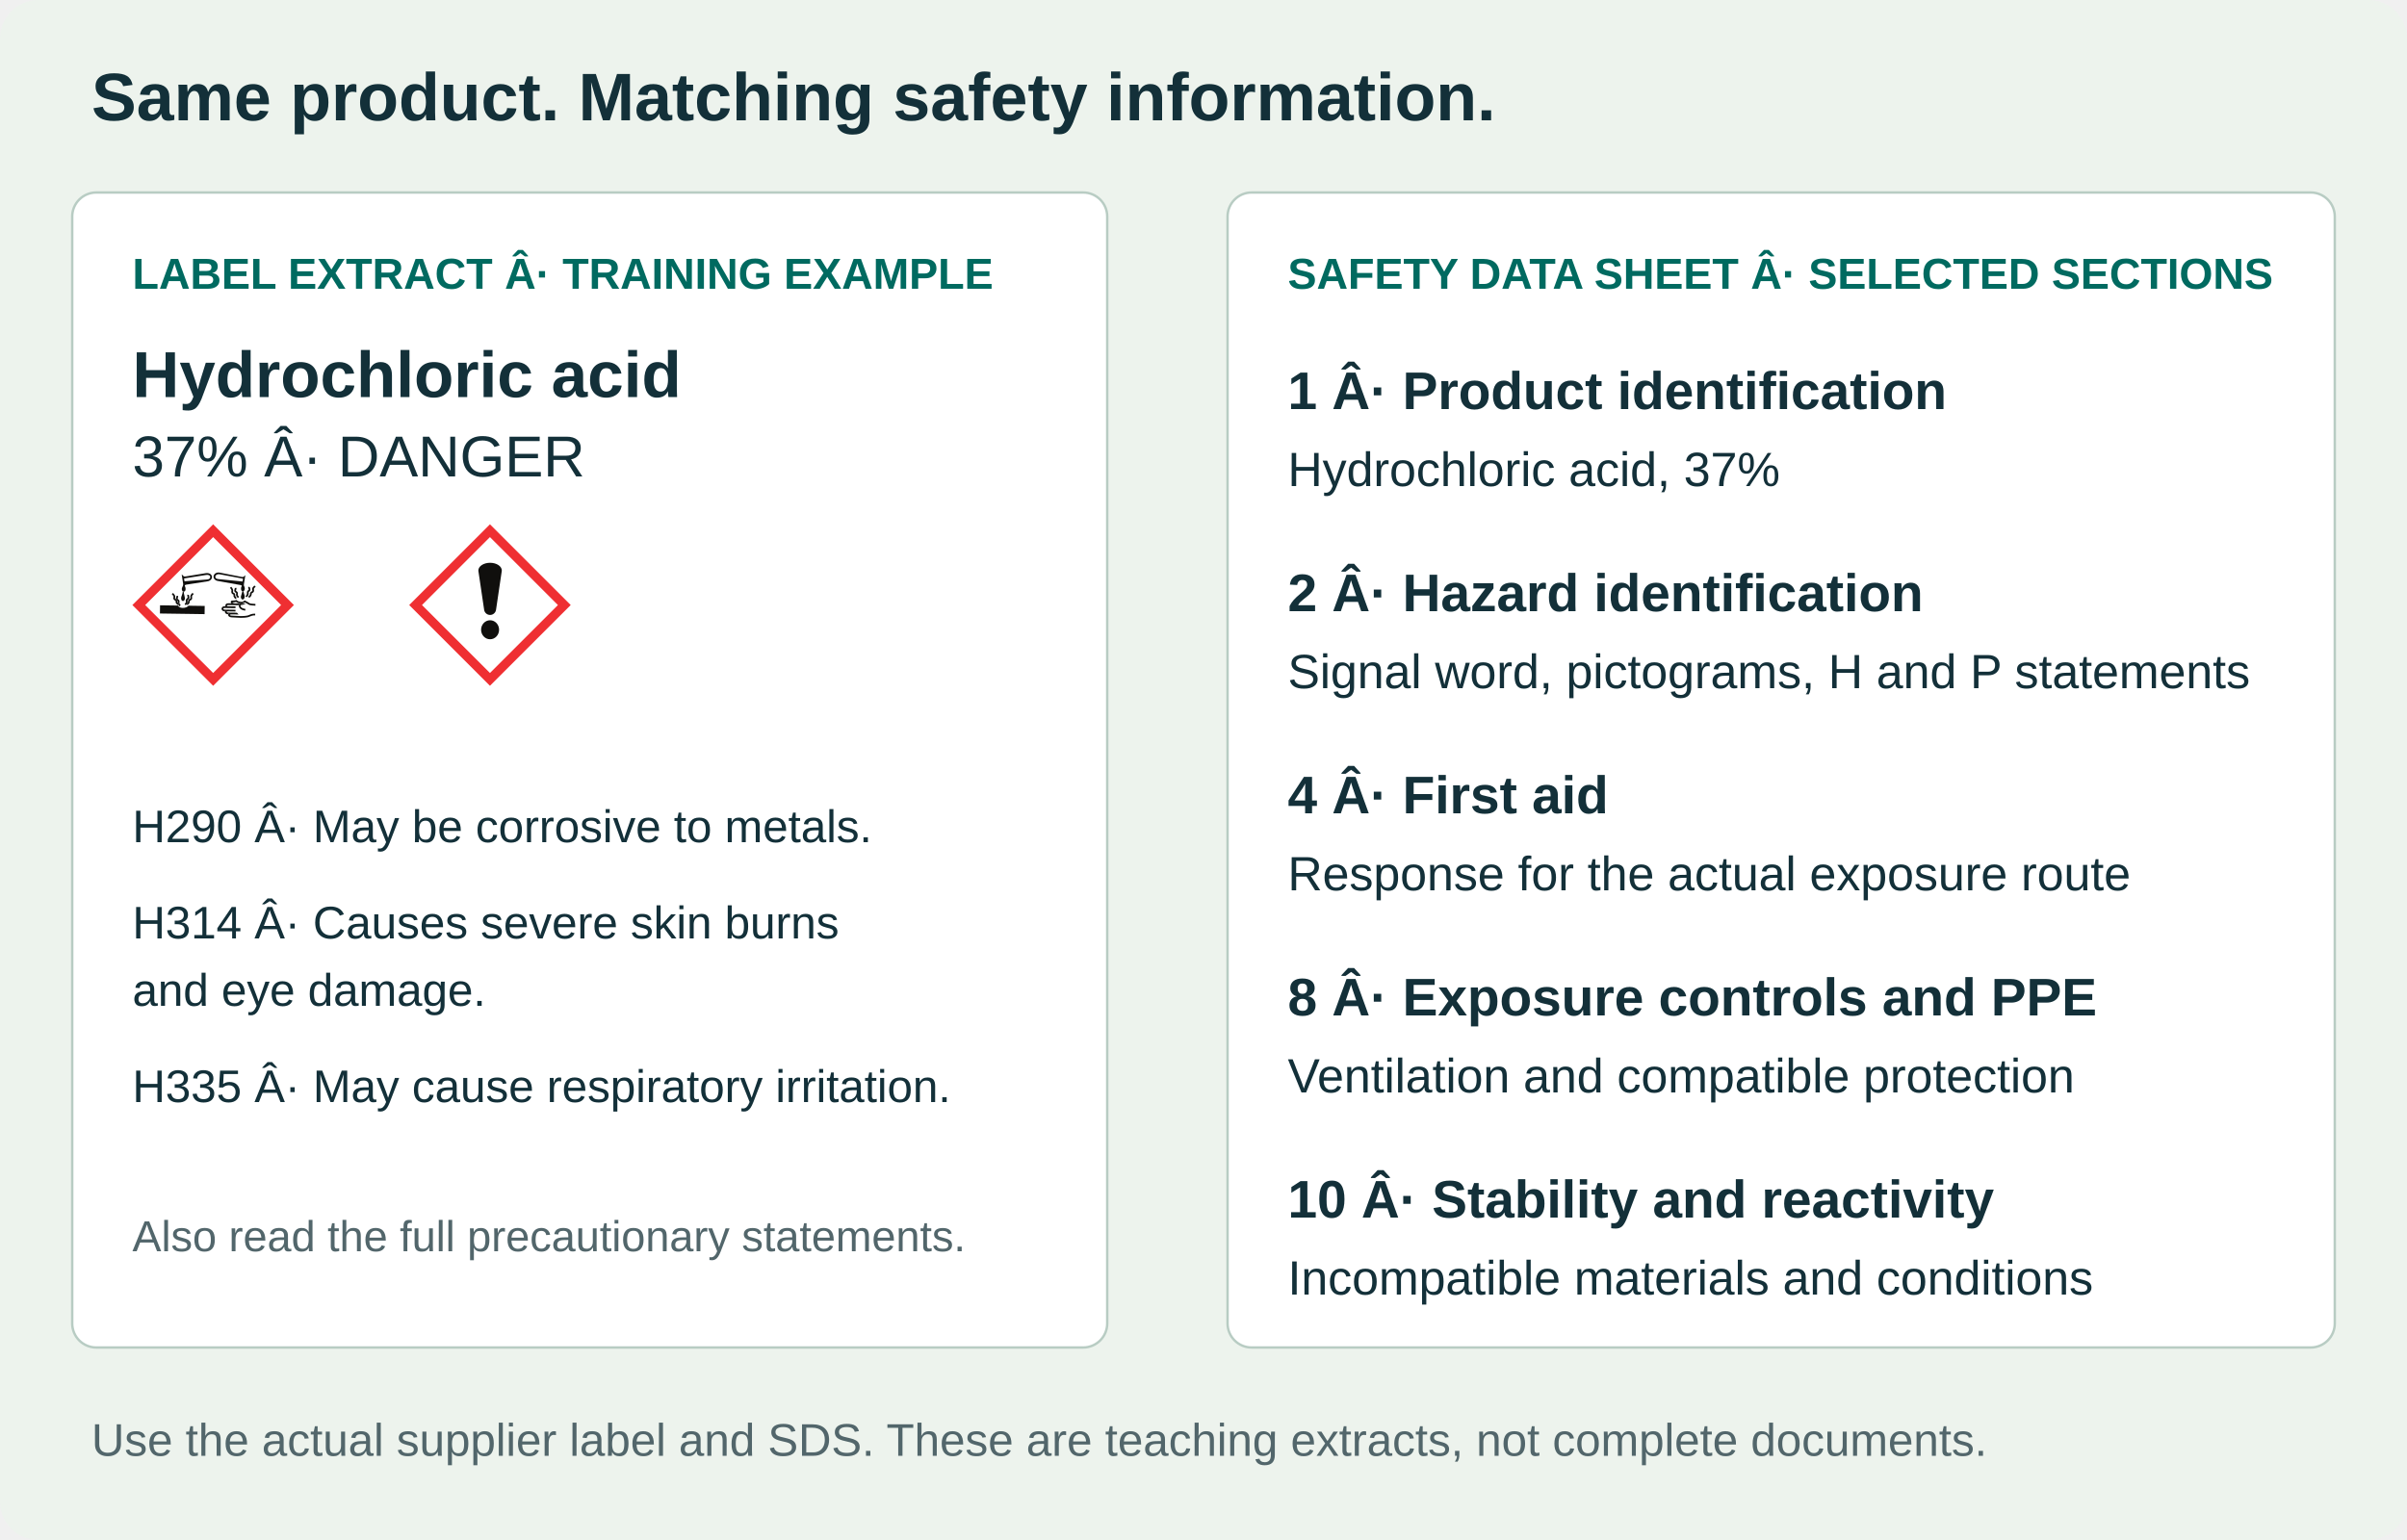
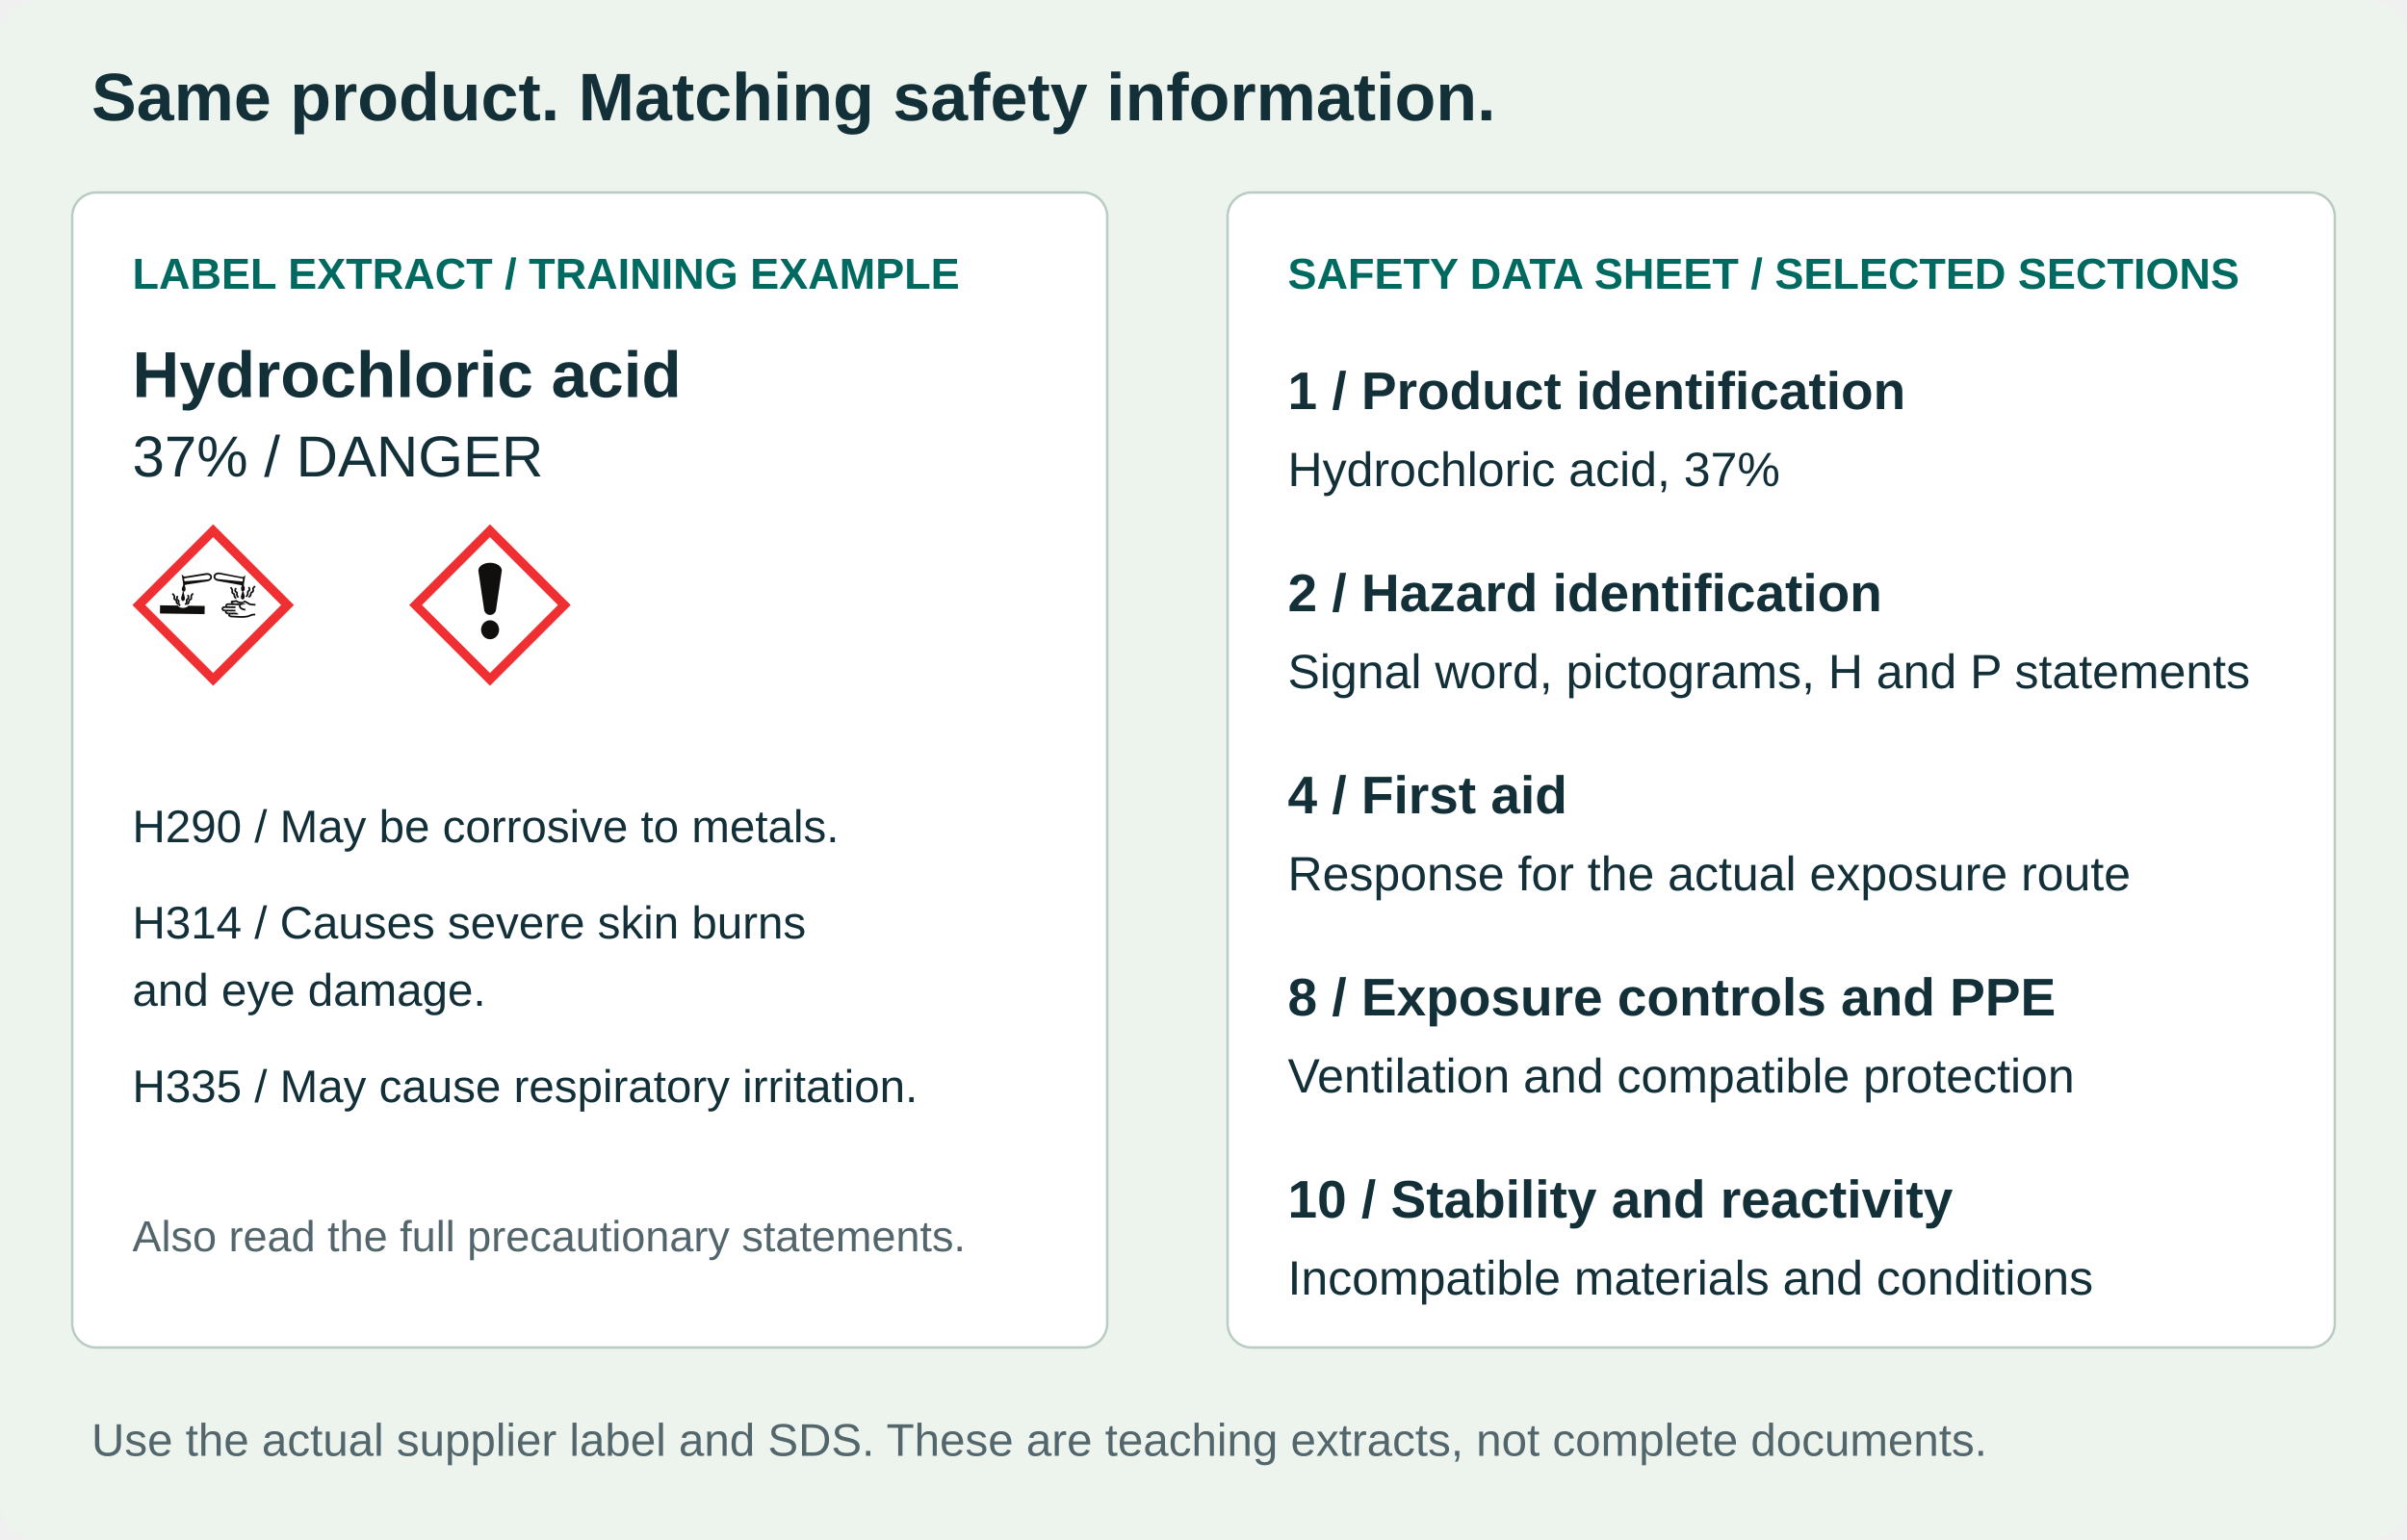
<svg xmlns="http://www.w3.org/2000/svg" width="1000" height="640" viewBox="0 0 1000 640" role="img" aria-labelledby="title desc">
  <rect width="1000" height="640" rx="16" fill="#edf3ed" />
  <g font-family="Arial,sans-serif" fill="#133039">
    <text x="38" y="50" font-size="28" font-weight="bold">Same product. Matching safety information.</text>
    <rect x="30" y="80" width="430" height="480" rx="10" fill="white" stroke="#b8ccc3" />
    <rect x="510" y="80" width="460" height="480" rx="10" fill="white" stroke="#b8ccc3" />
-     <text x="55" y="120" font-size="18" fill="#006a60" font-weight="bold">LABEL EXTRACT Â· TRAINING EXAMPLE</text>
+     <text x="55" y="120" font-size="18" fill="#006a60" font-weight="bold">LABEL EXTRACT  /  TRAINING EXAMPLE</text>
    <text x="55" y="165" font-size="27" font-weight="bold">Hydrochloric acid</text>
-     <text x="55" y="198" font-size="24">37% Â· DANGER</text>
+     <text x="55" y="198" font-size="24">37%  /  DANGER</text>
    <svg x="55" y="215" width="100" height="100" viewBox="0 0 100 100">
      <defs id="defs6" />
      <g transform="matrix(1.25,0,0,-1.25,0,70)" id="g10">
        <g transform="scale(0.022,0.022)" id="g12">
          <path d="M 2246.88,1220.13 C 2162.32,1135.59 1304.65,277.891 1220.1,193.332 1135.55,277.891 277.875,1135.59 193.328,1220.13 c 84.547,84.56 942.222,942.25 1026.762,1026.79 84.55,-84.54 942.23,-942.23 1026.79,-1026.79 z M 0,1220.13 1220.1,0 2440.2,1220.13 1220.09,2440.25 0,1220.13" id="path14" style="fill:#ef2f32;fill-opacity:1;fill-rule:nonzero;stroke:none" />
          <path d="m 759.707,1176.96 c -37.637,0.53 -60.383,13.9 -70.945,35.3 l -270.688,3.85 -1.762,-123.73 674.558,-9.56 1.76,123.71 -245.259,3.48 c -16.976,-21.15 -49.68,-33.59 -87.664,-33.05" id="path16" style="fill:#100f0d;fill-opacity:1;fill-rule:nonzero;stroke:none" />
          <path d="m 822.652,1221.88 c 11,-0.16 26.852,4.95 39.914,30.17 2.977,5.75 3.684,13.13 4.426,20.93 0.387,4.09 1.031,10.6 2.012,13.08 1.23,0.81 4.058,2.01 6.058,2.85 7.528,3.18 17.836,7.5 23.368,18.2 3.093,5.98 4.066,11.91 4.152,17.6 0.059,4.25 -0.379,8.36 -0.797,12.25 -0.433,4.09 -0.84,8.03 -0.777,12.11 0.008,1.38 0.086,2.78 0.23,4.22 0.715,7.08 13.407,22.31 24.813,32.08 l -16.879,19.76 c -5.27,-4.49 -31.649,-28 -33.805,-49.23 -0.847,-8.36 -0.09,-15.44 0.571,-21.68 0.796,-7.44 1.148,-11.8 -0.586,-15.17 -1.215,-2.32 -6.079,-4.37 -10.372,-6.17 -6.66,-2.82 -14.203,-5.98 -18.46,-13.52 -3.77,-6.67 -4.602,-15.43 -5.403,-23.91 -0.371,-3.91 -0.937,-9.79 -1.687,-11.55 -2.278,-4.4 -4.688,-7.95 -7.106,-10.6 -1.699,-4.47 -4.586,-10.82 -9.472,-17.63 l -0.2,-13.79" id="path18" style="fill:#100f0d;fill-opacity:1;fill-rule:nonzero;stroke:none" />
          <path d="m 789.027,1238.54 14.563,-21.52 c 8.582,5.8 14.765,12.41 19.262,18.65 4.886,6.81 7.773,13.16 9.472,17.63 0.641,1.67 1.129,3.08 1.485,4.14 2.441,7.24 0.808,14.15 -0.629,20.26 -1.508,6.37 -2.336,10.48 -0.543,14.33 2.093,4.5 5.578,7.17 9.98,10.52 5.024,3.85 11.278,8.64 15.27,16.73 4.945,10.03 2.301,21.18 -0.266,31.97 -1.793,7.58 -3.644,15.42 -2.508,21.35 l -25.527,4.94 c -0.539,-2.8 -0.785,-5.54 -0.824,-8.26 -0.125,-8.48 1.82,-16.63 3.578,-24.03 0.984,-4.2 2.41,-10.2 2.371,-13.25 -0.008,-0.54 -0.063,-0.99 -0.176,-1.31 -1.199,-2.43 -3.59,-4.33 -7.699,-7.47 -5.774,-4.41 -12.969,-9.9 -17.766,-20.2 -2.472,-5.3 -3.363,-10.47 -3.425,-15.23 -0.094,-6.21 1.214,-11.77 2.226,-16.08 0.484,-2.02 1.199,-5.03 1.184,-6.25 -2.785,-8.15 -7.602,-18.5 -20.028,-26.92" id="path20" style="fill:#100f0d;fill-opacity:1;fill-rule:nonzero;stroke:none" />
          <path d="m 675.68,1293.42 c 1.683,-3.23 2.742,-6.27 3.453,-9.13 2.555,-1.69 6.305,-4.21 7.027,-5.48 1.106,-3.04 -0.105,-11.61 -0.906,-17.26 -0.274,-1.88 -0.524,-3.67 -0.746,-5.42 6.101,-6.28 15.758,-13.59 20.976,-16.28 l -10.074,-19.46 c 4.75,-6.99 10.309,-13.96 15.344,-19.67 l 19.488,17.22 c -10.918,12.34 -18.504,24.29 -20.297,29.53 -0.023,0.23 -0.043,0.48 -0.035,0.82 0.035,2.26 0.649,6.58 1.082,9.59 0.711,5.09 1.496,10.52 1.567,15.92 0.074,4.87 -0.442,9.7 -2.086,14.16 -3.305,8.98 -11.219,14.21 -17.582,18.38 -3.758,2.48 -8.899,5.87 -9.137,7.95 -0.047,0.54 -0.07,1.06 -0.066,1.58 0.035,2.62 0.882,5.28 2.406,9.77 2.23,6.57 5.179,15.27 5.359,28.01 0.016,1.72 0,3.5 -0.09,5.37 l -25.972,-1.17 c 0.504,-10.84 -1.653,-17.17 -3.911,-23.87 -2.14,-6.31 -4.566,-13.46 -3.554,-22.54 0.047,-0.45 0.133,-0.85 0.195,-1.27 5.996,-3.29 12.949,-7.96 17.559,-16.75" id="path22" style="fill:#100f0d;fill-opacity:1;fill-rule:nonzero;stroke:none" />
          <path d="m 621.621,1348.06 c 0.359,-5.07 -0.488,-8.66 -1.476,-12.83 -1.684,-7.1 -3.774,-15.95 1.929,-27.77 5.094,-10.54 14.039,-15.16 20.563,-18.51 5.285,-2.71 8.355,-4.4 10.008,-7.58 2.066,-3.95 1.785,-6.66 1.32,-11.15 -0.574,-5.48 -1.348,-13 3.324,-21.19 7.606,-13.37 27.684,-27.84 36.234,-32.29 l 1.887,3.65 10.074,19.46 c -5.218,2.69 -14.875,10 -20.976,16.28 -2.031,2.1 -3.672,4.09 -4.625,5.75 -0.453,0.8 -0.465,1.75 -0.059,5.67 0.434,4.2 0.977,9.94 -0.691,16.74 -0.711,2.86 -1.77,5.9 -3.453,9.13 -4.61,8.79 -11.563,13.46 -17.559,16.75 -1.242,0.68 -2.453,1.32 -3.59,1.9 -5.492,2.83 -7.847,4.22 -9.043,6.69 -1.636,3.4 -1.41,4.73 -0.043,10.49 1.157,4.91 2.758,11.63 2.106,20.69 -1.239,17.16 -14.321,31.72 -24.84,43.43 l -7.754,8.96 -20.355,-16.18 8.765,-10.15 c 7.871,-8.75 17.649,-19.64 18.254,-27.94" id="path24" style="fill:#100f0d;fill-opacity:1;fill-rule:nonzero;stroke:none" />
          <path d="m 736.43,1328.8 c -0.285,-19.94 4.16,-46.85 27.55,-47.17 23.399,-0.34 30.02,29.84 30.2,42.22 0.156,10.95 -15.797,57.48 -19.114,99.49 -5.144,0.14 -9.464,1.69 -13.054,4.1 -4.282,-46.99 -25.324,-80.42 -25.582,-98.64" id="path26" style="fill:#100f0d;fill-opacity:1;fill-rule:nonzero;stroke:none" />
          <path d="m 1124.78,1605.74 c -34.69,-1.67 -337.815,-26.61 -337.815,-26.61 l -5.891,42.87 c 0,0 300.196,47.73 335.476,53.2 35.3,5.44 60,-8.98 59.68,-31.19 -0.31,-22.2 -16.77,-36.6 -51.45,-38.27 z m -16.25,96.11 c -51.27,-7.4 -285.19,-46.06 -307.811,-50.07 -33.281,-5.89 -40.528,24.39 -55.602,31.66 0,0 20.512,-131.75 21.668,-141.53 4.168,-35.18 -20.105,-52.94 -20.473,-79.21 -0.136,-9.51 3.747,-27.25 15.7,-35.26 3.59,-2.41 7.91,-3.96 13.054,-4.1 0.172,0 0.317,-0.04 0.481,-0.04 22.746,-0.34 27.93,22.34 28.183,39.68 0.379,26.81 -12.398,42.42 -12.312,48.91 0.09,6.5 5.625,14 26.25,16.97 20.629,2.95 278.482,43.98 319.192,49.9 40.71,5.93 71.23,38.8 65.21,73.01 -6.01,34.21 -42.24,57.47 -93.54,50.08" id="path28" style="fill:#100f0d;fill-opacity:1;fill-rule:nonzero;stroke:none" />
          <path d="m 1662.05,1427.82 c -7.5,-36.04 -23.06,-70.5 -23.19,-80.02 -0.18,-12.38 3.06,-43.38 26.46,-43.72 23.4,-0.32 31.12,27.07 31.4,47.04 0.22,15.78 -13.22,41.47 -18.49,78.4 -3.41,-1.44 -7.29,-2.24 -11.72,-2.17 -1.59,0.02 -3.05,0.2 -4.46,0.47" id="path30" style="fill:#100f0d;fill-opacity:1;fill-rule:nonzero;stroke:none" />
          <path d="m 1320.34,1684.76 c 35.16,-6.29 351.42,-66.19 351.42,-66.19 l -7.12,-42.69 c 0,0 -327.49,33.35 -362.12,36.01 -34.62,2.65 -50.17,14.79 -49.85,36.99 0.32,22.21 28.24,42.93 67.67,35.88 z m -31.98,-100.29 c 40.52,-7.07 324.5,-58.54 345.04,-62.12 11.73,-2.02 21.24,-9.91 21.18,-13.11 -0.04,-3.21 -12.76,-15.04 -13.05,-36.14 -0.24,-16.12 1.93,-41.53 20.52,-45.28 1.41,-0.27 2.87,-0.45 4.46,-0.47 4.43,-0.07 8.31,0.73 11.72,2.17 14.11,6.01 19.88,23.39 20.11,39.29 0.53,37.13 -18.88,30.1 -13.71,65.15 1.41,9.75 21.95,136.92 21.95,136.92 -15.27,-6.84 -19.67,-32.96 -52.77,-26.13 -22.5,4.64 -282.82,56.52 -333.89,65.37 -51.06,8.86 -86.08,-17.27 -93.06,-51.3 -6.99,-34.02 20.96,-67.27 61.5,-74.35" id="path32" style="fill:#100f0d;fill-opacity:1;fill-rule:nonzero;stroke:none" />
          <path d="m 1776.3,1385.63 c 0.14,-3.65 0.19,-5.66 -1.89,-10.14 -3.88,-8.34 -10.65,-18.71 -20.74,-20.93 l 5.55,-25.4 c 11.31,2.49 27.2,10.61 38.74,35.32 4.75,10.15 4.49,17.05 4.32,22.09 -0.17,4.07 -0.22,5.76 3.31,11.15 2.53,3.83 3.21,4 6.16,4.73 6.7,1.66 14.4,4.44 21.16,16.6 7.72,13.91 5.45,25.59 3.8,34.13 -0.89,4.68 -1.61,8.37 -0.96,12.17 1.01,5.81 5.18,10.2 13.07,18.12 4.31,4.3 9.2,9.18 14.14,15.28 l -20.21,16.36 c -4.09,-5.05 -8.26,-9.23 -12.31,-13.26 -8.78,-8.79 -17.85,-17.88 -20.29,-32.08 -1.48,-8.47 -0.08,-15.72 1.04,-21.51 1.47,-7.59 1.98,-11.17 -1.01,-16.58 -1.83,-3.29 -1.88,-3.31 -4.64,-3.98 -6.58,-1.63 -14.21,-4.32 -21.7,-15.74 -7.43,-11.37 -7.8,-18.95 -7.54,-26.33" id="path34" style="fill:#100f0d;fill-opacity:1;fill-rule:nonzero;stroke:none" />
          <path d="m 1731.18,1342.15 c 12.62,10.79 16.53,14.7 22.45,32.88 3.89,11.81 3.16,19.68 2.55,25.99 -0.46,5.03 -0.81,8.63 1.01,15.07 0.93,3.29 1.23,3.45 4.89,5.34 5.59,2.89 14.93,7.74 19.28,23.81 3.98,14.73 -0.16,24.09 -3.18,30.94 -2.35,5.32 -3.77,8.53 -2.4,15.46 l -25.52,5 c -2.93,-14.93 1.16,-24.19 4.14,-30.96 2.37,-5.35 3.45,-7.8 1.86,-13.67 -1.37,-5.01 -2.28,-5.49 -6.12,-7.48 -5.23,-2.72 -13.99,-7.24 -17.97,-21.38 -3.14,-11.08 -2.42,-18.54 -1.88,-24.54 0.51,-5.3 0.82,-8.81 -1.35,-15.5 -3.94,-12.03 -4.35,-12.38 -14.65,-21.18 l -6.14,-5.29 17.11,-19.57 5.92,5.08" id="path36" style="fill:#100f0d;fill-opacity:1;fill-rule:nonzero;stroke:none" />
          <path d="m 1540,1431.32 c 2.74,-13.06 11.95,-18.92 18.66,-23.2 6.13,-3.91 8.17,-5.52 8.97,-9.59 1.27,-6.41 0.65,-8.19 -0.32,-10.9 -1.89,-5.42 -3.36,-11.06 -0.71,-20.91 4.65,-17.18 9.77,-23.01 26.87,-40.58 l 18.62,18.11 c -16.17,16.64 -17.51,18.57 -20.39,29.25 -0.77,2.86 -0.7,3.07 0.15,5.5 1.99,5.66 3.75,12.26 1.28,24.58 -3.02,15.32 -13.54,22.03 -20.49,26.46 -5.28,3.36 -6.77,4.56 -7.19,6.64 -0.88,4.14 0.18,7.28 2.45,13.44 2.76,7.47 6.2,16.78 4.81,30.15 l -25.84,-2.68 c 0.75,-7.35 -1.06,-12.26 -3.35,-18.45 -2.66,-7.19 -5.97,-16.16 -3.52,-27.82" id="path38" style="fill:#100f0d;fill-opacity:1;fill-rule:nonzero;stroke:none" />
          <path d="m 1522.55,1438.64 c 0.06,4.61 -0.57,10.05 -2.64,16.5 -5.78,17.8 -11.95,24.71 -19.08,32.71 l -7.17,8.35 -20.25,-16.29 8.01,-9.37 c 6.43,-7.2 9.66,-10.83 13.75,-23.42 2.14,-6.63 1.44,-10.06 0.35,-15.29 -1.39,-6.68 -3.3,-15.83 2.26,-28.87 6.16,-14.37 15.65,-18.02 21.92,-20.44 4.18,-1.6 4.94,-1.89 6.34,-5.06 2.45,-5.45 2.09,-7 1.47,-9.81 -0.82,-3.7 -2.24,-9.92 1.27,-18.14 4.48,-10.63 17.23,-35.71 38.39,-39.13 l 4.15,25.68 c -5.2,0.82 -13.38,11.18 -18.61,23.58 l -0.21,0.59 0.38,1.73 c 0.57,2.58 1.07,5.3 1.1,8.4 0.08,4.7 -0.89,10.3 -4.19,17.69 -5.8,12.99 -14.81,16.46 -20.76,18.75 -4.45,1.7 -5.5,2.11 -7.34,6.39 -1.25,2.93 -1.68,5 -1.66,7.11 0.03,1.84 0.42,3.71 0.94,6.24 0.68,3.32 1.51,7.26 1.58,12.1" id="path40" style="fill:#100f0d;fill-opacity:1;fill-rule:nonzero;stroke:none" />
          <path d="m 1690.26,1284.56 c -25.78,-20.26 -82.84,-21.05 -112.72,6.88 l -6.28,5.9 -7.89,-3.52 c -11.66,-5.21 -27.14,-5.44 -39.57,-5.62 -15.8,-0.23 -28.28,-0.4 -34.84,-10.28 -4.75,-7.19 -4.45,-17.05 0.85,-27.09 0.86,-1.62 1.88,-3.27 3.02,-4.9 l 56.7,-0.81 c -21.1,0.32 -32,10.41 -36,16.76 3.28,0.21 7.26,0.29 10.65,0.32 12.47,0.2 27.45,0.68 41.74,5.15 15.34,-12.03 34.16,-19.06 53.44,-21.89 14.2,16.22 37.93,21.91 51.7,21.7 l -0.27,-19.45 c 10.79,2.67 20.75,6.67 29.13,11.93 13.73,-6.13 32.94,-18.16 46.27,-26.52 11.61,-7.26 17.35,-10.83 21.17,-12.35 11.73,-4.72 60.79,-9.44 91.23,-9.89 l 0.37,26.01 c -34.36,0.47 -75.48,5.6 -81.95,8.02 -2.06,0.88 -10.34,6.07 -17.02,10.25 -17.34,10.87 -41.11,25.75 -57.4,31.45 l -6.73,2.34 -5.6,-4.39" id="path42" style="fill:#100f0d;fill-opacity:1;fill-rule:nonzero;stroke:none" />
          <path d="m 1549.53,1245.12 -56.7,0.81 -40.26,0.58 c -43.65,0.62 -48.69,-26.05 -48.83,-35.45 -0.04,-2.58 0.23,-5.91 1.06,-9.47 l 39.43,-0.57 c -11.59,0.17 -15.22,4.76 -15.14,9.62 0.07,4.85 4.57,10.13 23.13,9.87 l 155.64,-2.2 c 0.98,10.55 4.85,19.06 10.38,25.85 l -68.71,0.96" id="path44" style="fill:#100f0d;fill-opacity:1;fill-rule:nonzero;stroke:none" />
          <path d="m 1634.04,1217.94 3.73,-0.06 77.95,17.04 -44.2,8.47 -0.81,0.02 -0.02,-2.24 c -0.34,0.01 -32.53,-1.01 -36.65,-23.23" id="path46" style="fill:#100f0d;fill-opacity:1;fill-rule:nonzero;stroke:none" />
          <path d="m 1389.64,1201.8 c -25.06,0.36 -42.18,-19.07 -42.43,-37.45 -0.25,-17.51 15.02,-38.9 42.62,-39.29 l 8.09,-0.11 c 1.99,9.96 10.15,24.06 39.8,25.26 l 0,0.17 -47.51,0.67 c -9.73,0.14 -16.84,9.81 -17,12.98 0.03,3.39 4.9,11.94 16.07,11.78 l 168.86,-2.41 0.38,26 -114.29,1.62 -39.43,0.57 -15.16,0.21" id="path48" style="fill:#100f0d;fill-opacity:1;fill-rule:nonzero;stroke:none" />
          <path d="m 1397.92,1124.95 c -0.43,-2.1 -0.6,-4.05 -0.61,-5.62 -0.31,-21.32 18.22,-38.94 50.32,-39.4 l 0.6,0 c 5.09,14.33 22.99,24.23 46.64,25.17 l 0,0.16 -46.86,0.66 c -16.11,0.24 -24.78,8.74 -24.71,13.03 0.05,3.69 10.02,5.5 19.83,5.36 l 114.29,-1.62 0.37,25.99 -114.28,1.63 c -2.04,0.01 -3.94,-0.02 -5.79,-0.1 -29.65,-1.2 -37.81,-15.3 -39.8,-25.26" id="path50" style="fill:#100f0d;fill-opacity:1;fill-rule:nonzero;stroke:none" />
          <path d="m 1448.23,1079.93 c -0.92,-2.61 -1.48,-5.32 -1.51,-8.19 -0.23,-16.3 14.13,-34.18 46.73,-37.38 23.59,-2.29 125.51,-6.96 144.2,-7.23 15.2,-0.2 79.09,0.94 113.6,10.46 10.28,2.87 18.89,6.72 27.22,10.46 17.99,8.05 36.58,16.39 76.75,15.81 l 0.37,26 c -45.92,0.65 -68.15,-9.31 -87.75,-18.1 -7.79,-3.5 -15.14,-6.78 -23.51,-9.1 -29,-8.01 -88.09,-9.78 -106.34,-9.54 -17.24,0.25 -119.17,4.89 -142.03,7.12 -16.52,1.61 -23.29,8.05 -23.25,11.13 0.61,1.58 8.64,8.08 26.94,7.82 l 104.67,-1.48 -24.67,26.35 -79.64,1.13 c -1.74,0.02 -3.45,-0.02 -5.14,-0.09 -23.65,-0.94 -41.55,-10.84 -46.64,-25.17" id="path52" style="fill:#100f0d;fill-opacity:1;fill-rule:nonzero;stroke:none" />
          <path d="m 1619.36,1245.46 c -0.38,-0.43 -0.75,-0.85 -1.12,-1.3 -5.53,-6.79 -9.4,-15.3 -10.38,-25.85 -0.14,-1.45 -0.23,-2.92 -0.25,-4.45 -0.34,-24.19 11.77,-66.53 96.91,-78.52 l 3.63,25.74 c -28.06,3.95 -75.06,16.03 -74.56,52.41 0.02,1.57 0.18,3.05 0.45,4.45 4.12,22.22 36.31,23.24 36.65,23.23 l 0.02,2.24 0.08,4.3 0.27,19.45 c -13.77,0.21 -37.5,-5.48 -51.7,-21.7" id="path54" style="fill:#100f0d;fill-opacity:1;fill-rule:nonzero;stroke:none" />
        </g>
      </g>
    </svg>
    <svg x="170" y="215" width="100" height="100" viewBox="0 0 100 100">
      <defs id="defs6" />
      <g transform="matrix(1.25,0,0,-1.25,0,70)" id="g10">
        <g transform="scale(0.022,0.022)" id="g12">
          <path d="M 2246.88,1220.13 C 2162.32,1135.59 1304.65,277.891 1220.1,193.332 1135.55,277.891 277.875,1135.59 193.328,1220.13 c 84.547,84.56 942.222,942.25 1026.762,1026.79 84.55,-84.54 942.23,-942.23 1026.79,-1026.79 z M 0,1220.13 1220.1,0 2440.2,1220.13 1220.09,2440.25 0,1220.13" id="path14" style="fill:#ef2f32;fill-opacity:1;fill-rule:nonzero;stroke:none" />
          <path d="m 1222.11,990.238 c -75.09,0 -135.96,-64.328 -135.96,-143.648 0,-79.352 60.87,-143.649 135.96,-143.649 75.08,0 135.95,64.297 135.95,143.649 0,79.32 -60.87,143.648 -135.95,143.648" id="path16" style="fill:#100f0d;fill-opacity:1;fill-rule:nonzero;stroke:none" />
          <path d="m 1044.93,1742.23 c 0,-1.53 0.09,-3.07 0.17,-4.58 l -0.1,0 0.15,-1.01 c 0.28,-3.93 0.85,-7.8 1.71,-11.62 l 84.15,-567.99 c 2.94,-48.37 42.59,-86.67 91.1,-86.67 48.23,0 87.69,37.87 91,85.86 l 84.01,567.89 c 1.04,4.32 1.69,8.74 1.96,13.19 l 0.04,0.35 -0.04,0 c 0.1,1.51 0.19,3.05 0.19,4.58 0,64.41 -79.32,116.61 -177.16,116.61 -97.86,0 -177.18,-52.19 -177.18,-116.61" id="path18" style="fill:#100f0d;fill-opacity:1;fill-rule:nonzero;stroke:none" />
        </g>
      </g>
    </svg>
-     <text x="55" y="350" font-size="19">H290 Â· May be corrosive to metals.</text>
-     <text x="55" y="390" font-size="19">H314 Â· Causes severe skin burns</text>
+     <text x="55" y="350" font-size="19">H290  /  May be corrosive to metals.</text>
+     <text x="55" y="390" font-size="19">H314  /  Causes severe skin burns</text>
    <text x="55" y="418" font-size="19">and eye damage.</text>
-     <text x="55" y="458" font-size="19">H335 Â· May cause respiratory irritation.</text>
+     <text x="55" y="458" font-size="19">H335  /  May cause respiratory irritation.</text>
    <text x="55" y="520" font-size="18" fill="#52666b">Also read the full precautionary statements.</text>
-     <text x="535" y="120" font-size="18" fill="#006a60" font-weight="bold">SAFETY DATA SHEET Â· SELECTED SECTIONS</text>
-     <text x="535" y="170" font-size="22" font-weight="bold">1 Â· Product identification</text>
+     <text x="535" y="120" font-size="18" fill="#006a60" font-weight="bold">SAFETY DATA SHEET  /  SELECTED SECTIONS</text>
+     <text x="535" y="170" font-size="22" font-weight="bold">1  /  Product identification</text>
    <text x="535" y="202" font-size="20">Hydrochloric acid, 37%</text>
-     <text x="535" y="254" font-size="22" font-weight="bold">2 Â· Hazard identification</text>
+     <text x="535" y="254" font-size="22" font-weight="bold">2  /  Hazard identification</text>
    <text x="535" y="286" font-size="20">Signal word, pictograms, H and P statements</text>
-     <text x="535" y="338" font-size="22" font-weight="bold">4 Â· First aid</text>
+     <text x="535" y="338" font-size="22" font-weight="bold">4  /  First aid</text>
    <text x="535" y="370" font-size="20">Response for the actual exposure route</text>
-     <text x="535" y="422" font-size="22" font-weight="bold">8 Â· Exposure controls and PPE</text>
+     <text x="535" y="422" font-size="22" font-weight="bold">8  /  Exposure controls and PPE</text>
    <text x="535" y="454" font-size="20">Ventilation and compatible protection</text>
-     <text x="535" y="506" font-size="22" font-weight="bold">10 Â· Stability and reactivity</text>
+     <text x="535" y="506" font-size="22" font-weight="bold">10  /  Stability and reactivity</text>
    <text x="535" y="538" font-size="20">Incompatible materials and conditions</text>
    <text x="38" y="605" font-size="19" fill="#52666b">Use the actual supplier label and SDS. These are teaching extracts, not complete documents.</text>
  </g>
</svg>
